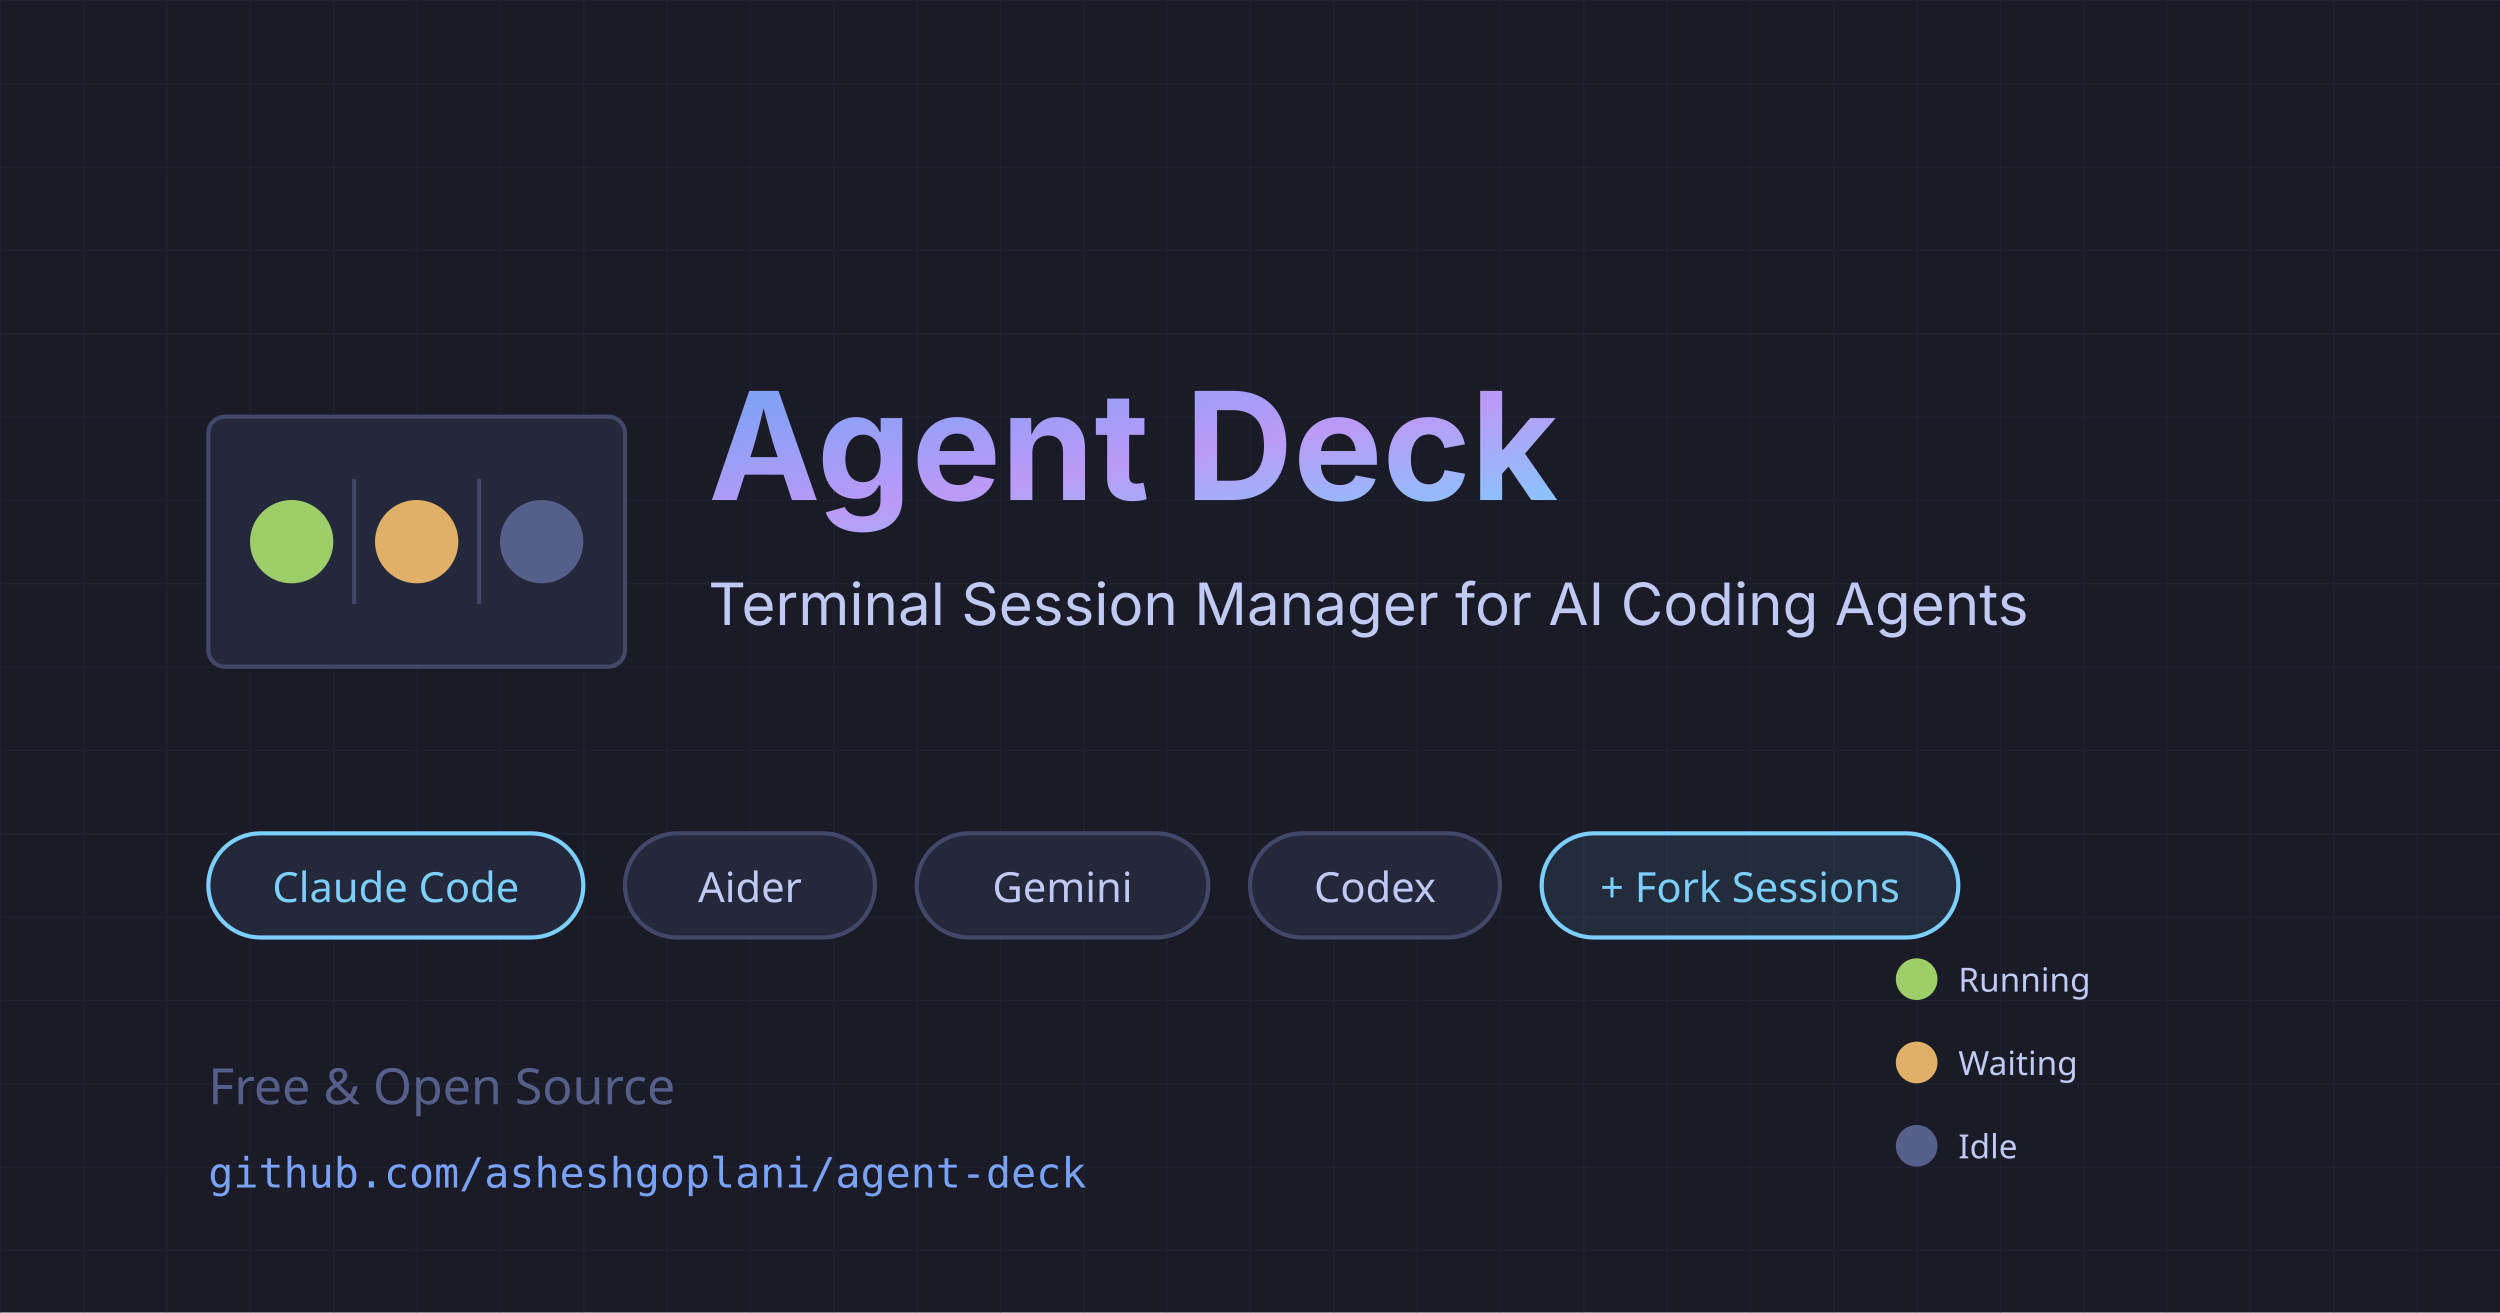
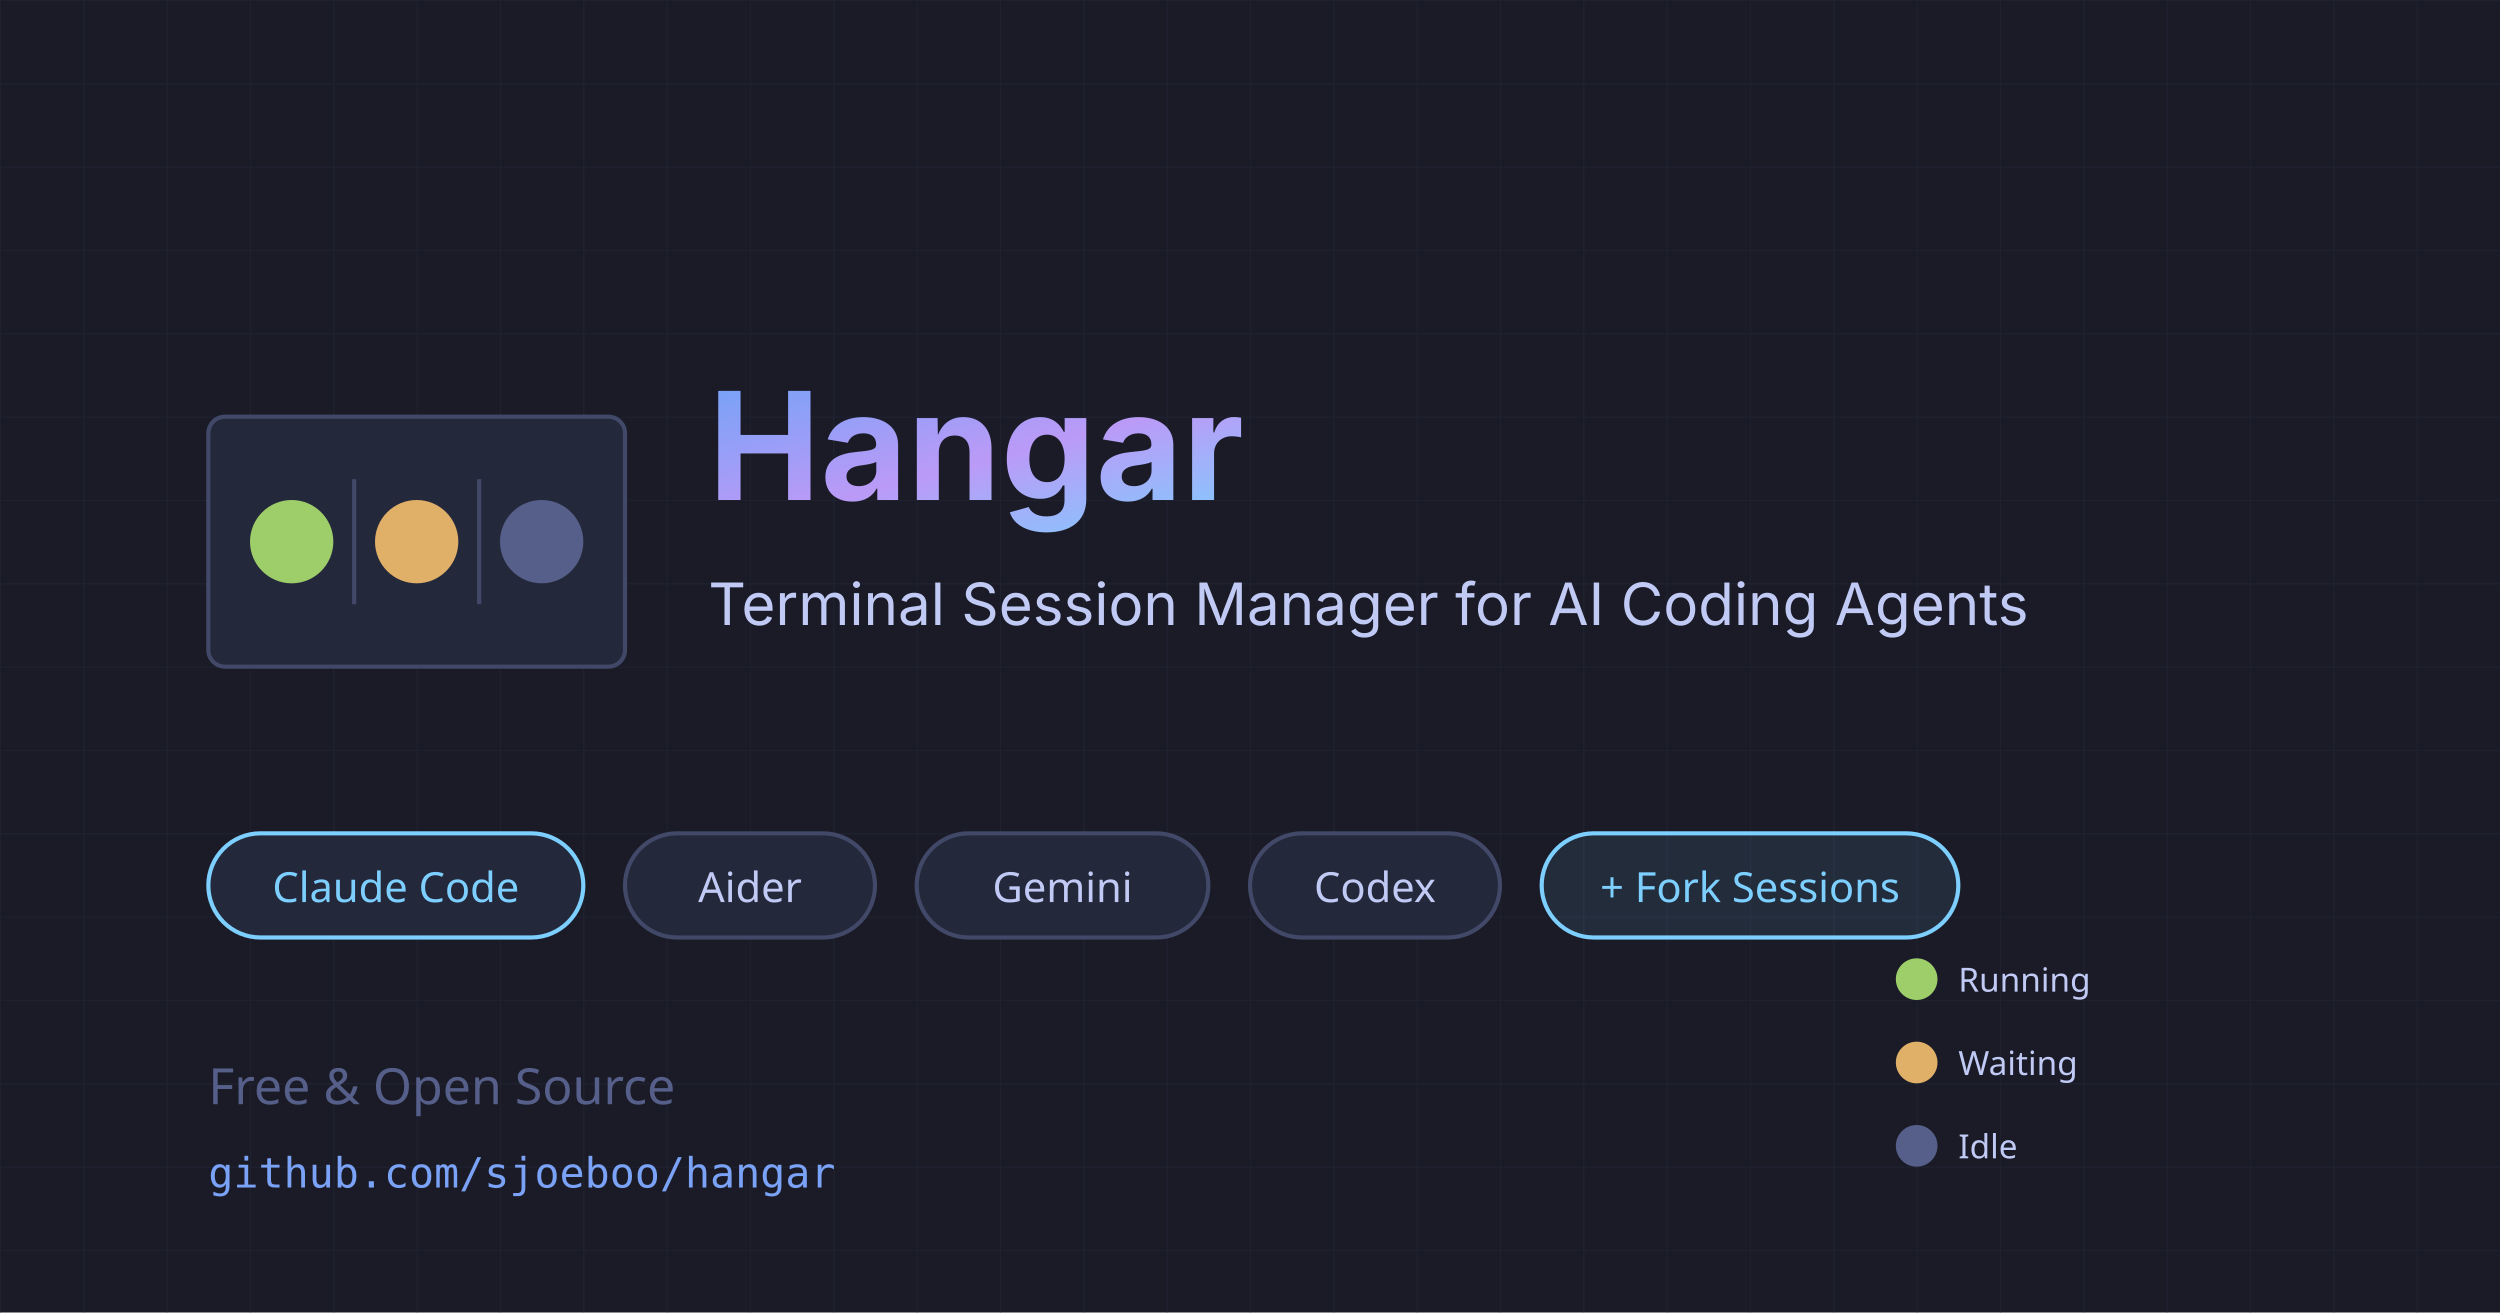
<svg xmlns="http://www.w3.org/2000/svg" viewBox="0 0 1200 630">
  <defs>
    <linearGradient id="gradient" x1="0%" y1="0%" x2="100%" y2="100%">
      <stop offset="0%" style="stop-color:#7aa2f7" />
      <stop offset="50%" style="stop-color:#bb9af7" />
      <stop offset="100%" style="stop-color:#7dcfff" />
    </linearGradient>
  </defs>
  <rect width="1200" height="630" fill="#1a1b26" />
  <pattern id="grid" width="40" height="40" patternUnits="userSpaceOnUse">
    <path d="M 40 0 L 0 0 0 40" fill="none" stroke="#24283b" stroke-width="1" />
  </pattern>
  <rect width="1200" height="630" fill="url(#grid)" opacity="0.5" />
  <g transform="translate(100, 200)">
    <rect x="0" y="0" width="200" height="120" fill="#24283b" stroke="#414868" stroke-width="2" rx="8" />
    <circle cx="40" cy="60" r="20" fill="#9ece6a" />
    <circle cx="100" cy="60" r="20" fill="#e0af68" />
    <circle cx="160" cy="60" r="20" fill="#565f89" />
    <line x1="70" y1="30" x2="70" y2="90" stroke="#414868" stroke-width="2" />
    <line x1="130" y1="30" x2="130" y2="90" stroke="#414868" stroke-width="2" />
  </g>
-   <text x="340" y="240" font-family="system-ui, -apple-system, sans-serif" font-size="72" font-weight="bold" fill="url(#gradient)">Agent Deck</text>
+   <text x="340" y="240" font-family="system-ui, -apple-system, sans-serif" font-size="72" font-weight="bold" fill="url(#gradient)">Hangar</text>
  <text x="340" y="300" font-family="system-ui, -apple-system, sans-serif" font-size="28" fill="#c0caf5">Terminal Session Manager for AI Coding Agents</text>
  <g transform="translate(100, 400)">
    <rect x="0" y="0" width="180" height="50" fill="#24283b" stroke="#7dcfff" stroke-width="2" rx="25" />
    <text x="90" y="33" font-family="system-ui, sans-serif" font-size="20" fill="#7dcfff" text-anchor="middle">Claude Code</text>
    <rect x="200" y="0" width="120" height="50" fill="#24283b" stroke="#414868" stroke-width="2" rx="25" />
    <text x="260" y="33" font-family="system-ui, sans-serif" font-size="20" fill="#c0caf5" text-anchor="middle">Aider</text>
    <rect x="340" y="0" width="140" height="50" fill="#24283b" stroke="#414868" stroke-width="2" rx="25" />
    <text x="410" y="33" font-family="system-ui, sans-serif" font-size="20" fill="#c0caf5" text-anchor="middle">Gemini</text>
    <rect x="500" y="0" width="120" height="50" fill="#24283b" stroke="#414868" stroke-width="2" rx="25" />
    <text x="560" y="33" font-family="system-ui, sans-serif" font-size="20" fill="#c0caf5" text-anchor="middle">Codex</text>
    <rect x="640" y="0" width="200" height="50" fill="#7dcfff" fill-opacity="0.1" stroke="#7dcfff" stroke-width="2" rx="25" />
    <text x="740" y="33" font-family="system-ui, sans-serif" font-size="20" fill="#7dcfff" text-anchor="middle">+ Fork Sessions</text>
  </g>
  <text x="100" y="530" font-family="system-ui, sans-serif" font-size="24" fill="#565f89">Free &amp; Open Source</text>
-   <text x="100" y="570" font-family="monospace" font-size="20" fill="#7aa2f7">github.com/asheshgoplani/agent-deck</text>
+   <text x="100" y="570" font-family="monospace" font-size="20" fill="#7aa2f7">github.com/sjoeboo/hangar</text>
  <g transform="translate(900, 450)">
    <circle cx="20" cy="20" r="10" fill="#9ece6a" />
    <text x="40" y="26" font-family="system-ui, sans-serif" font-size="16" fill="#c0caf5">Running</text>
    <circle cx="20" cy="60" r="10" fill="#e0af68" />
    <text x="40" y="66" font-family="system-ui, sans-serif" font-size="16" fill="#c0caf5">Waiting</text>
    <circle cx="20" cy="100" r="10" fill="#565f89" />
    <text x="40" y="106" font-family="system-ui, sans-serif" font-size="16" fill="#c0caf5">Idle</text>
  </g>
</svg>
